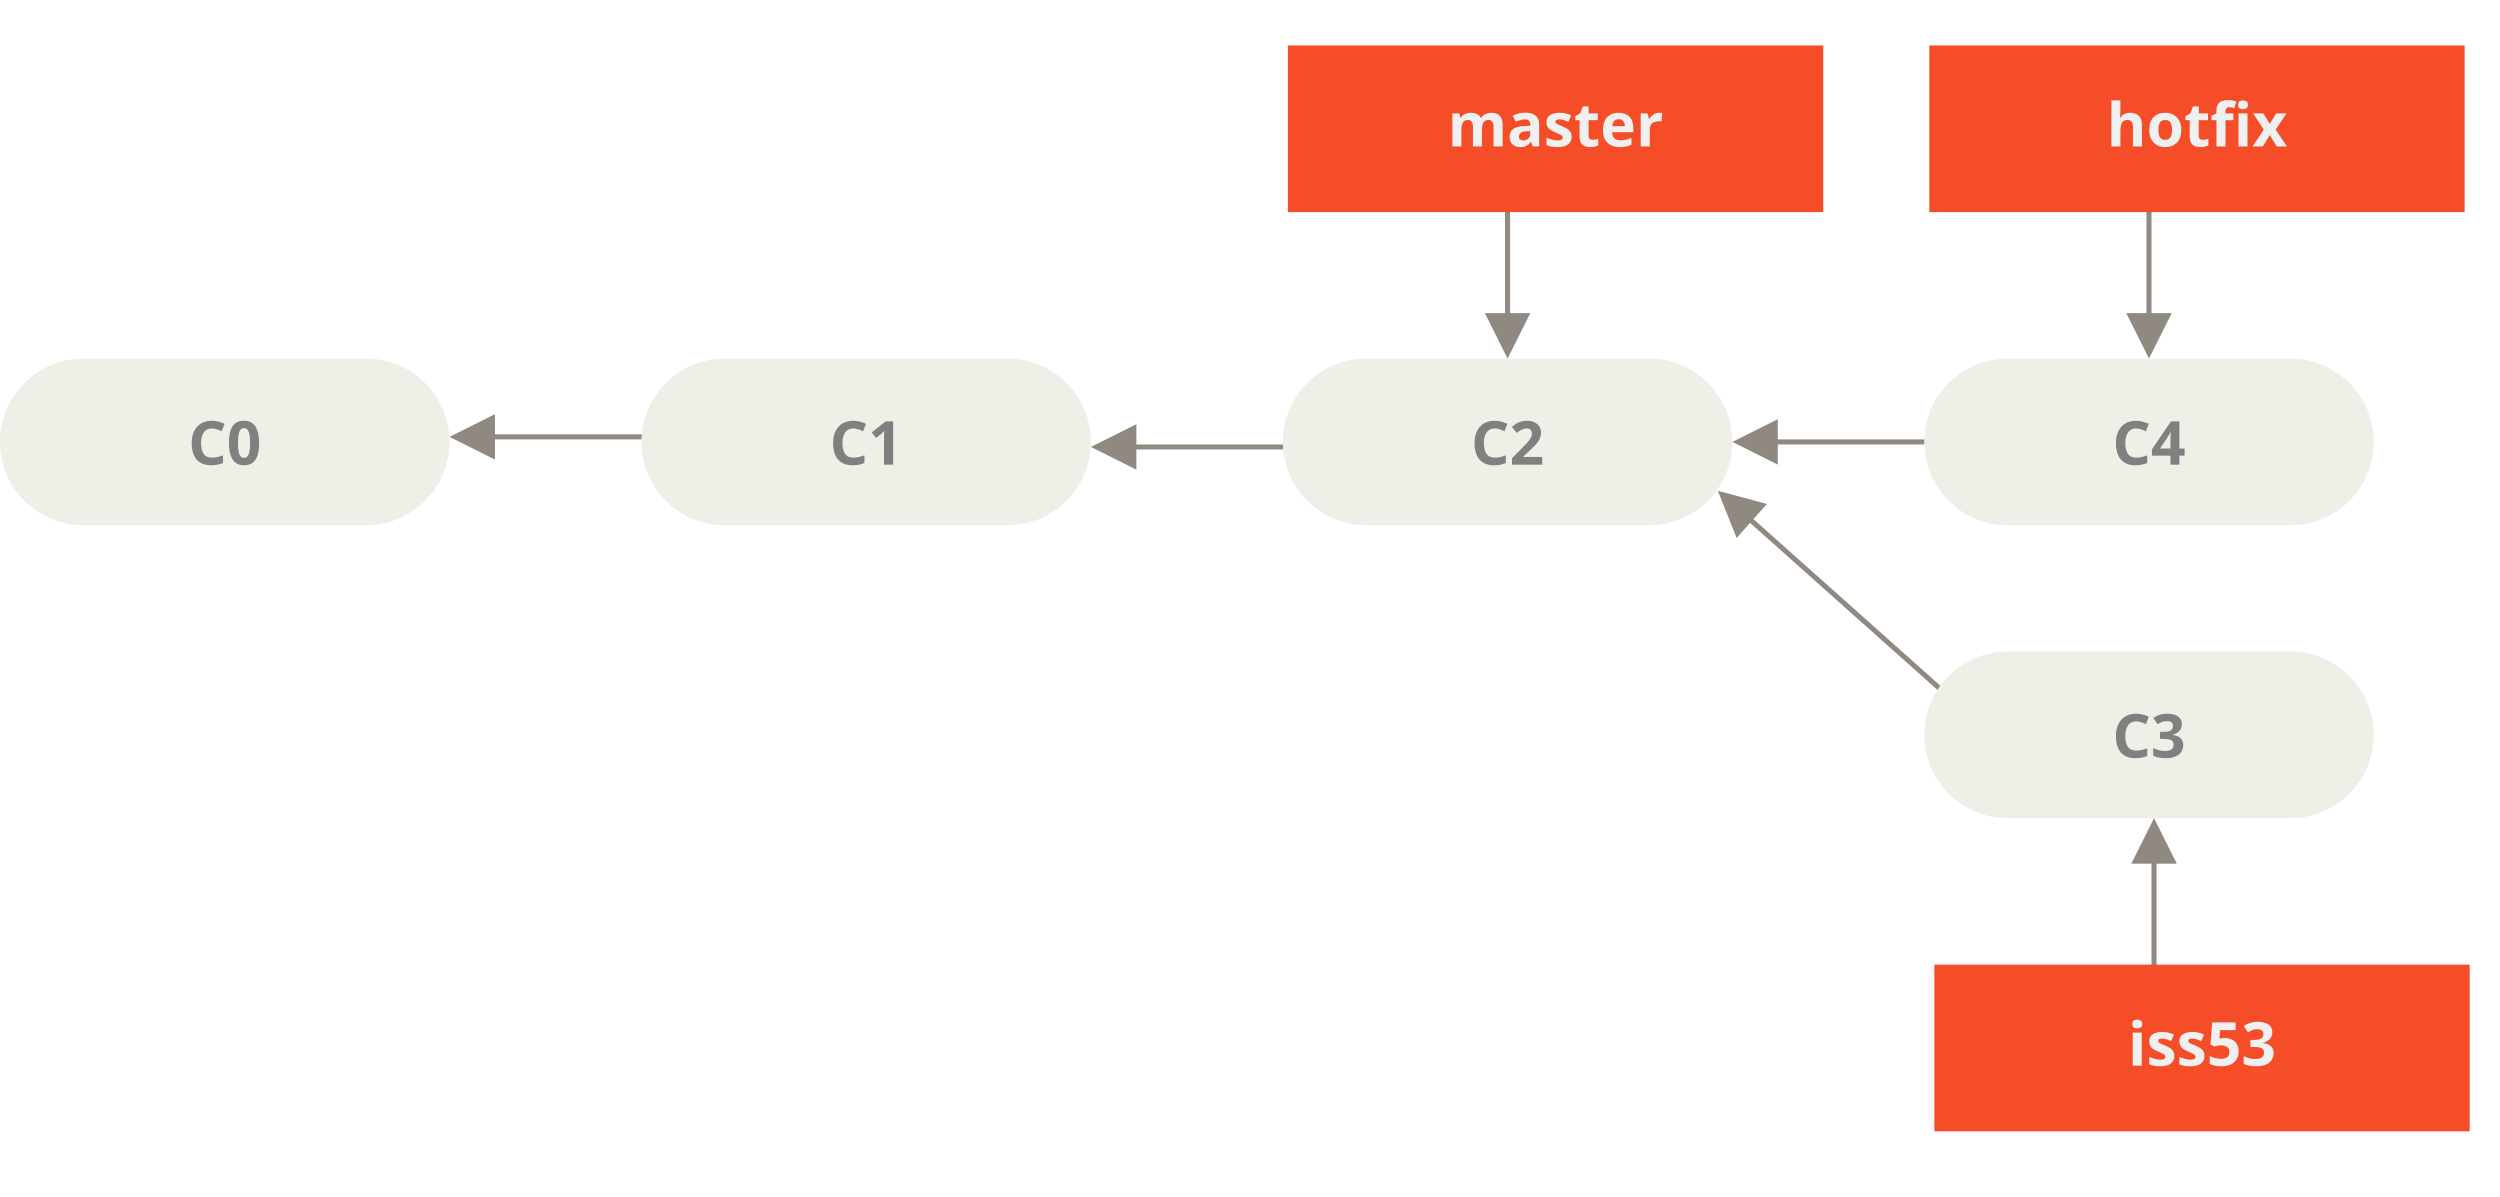
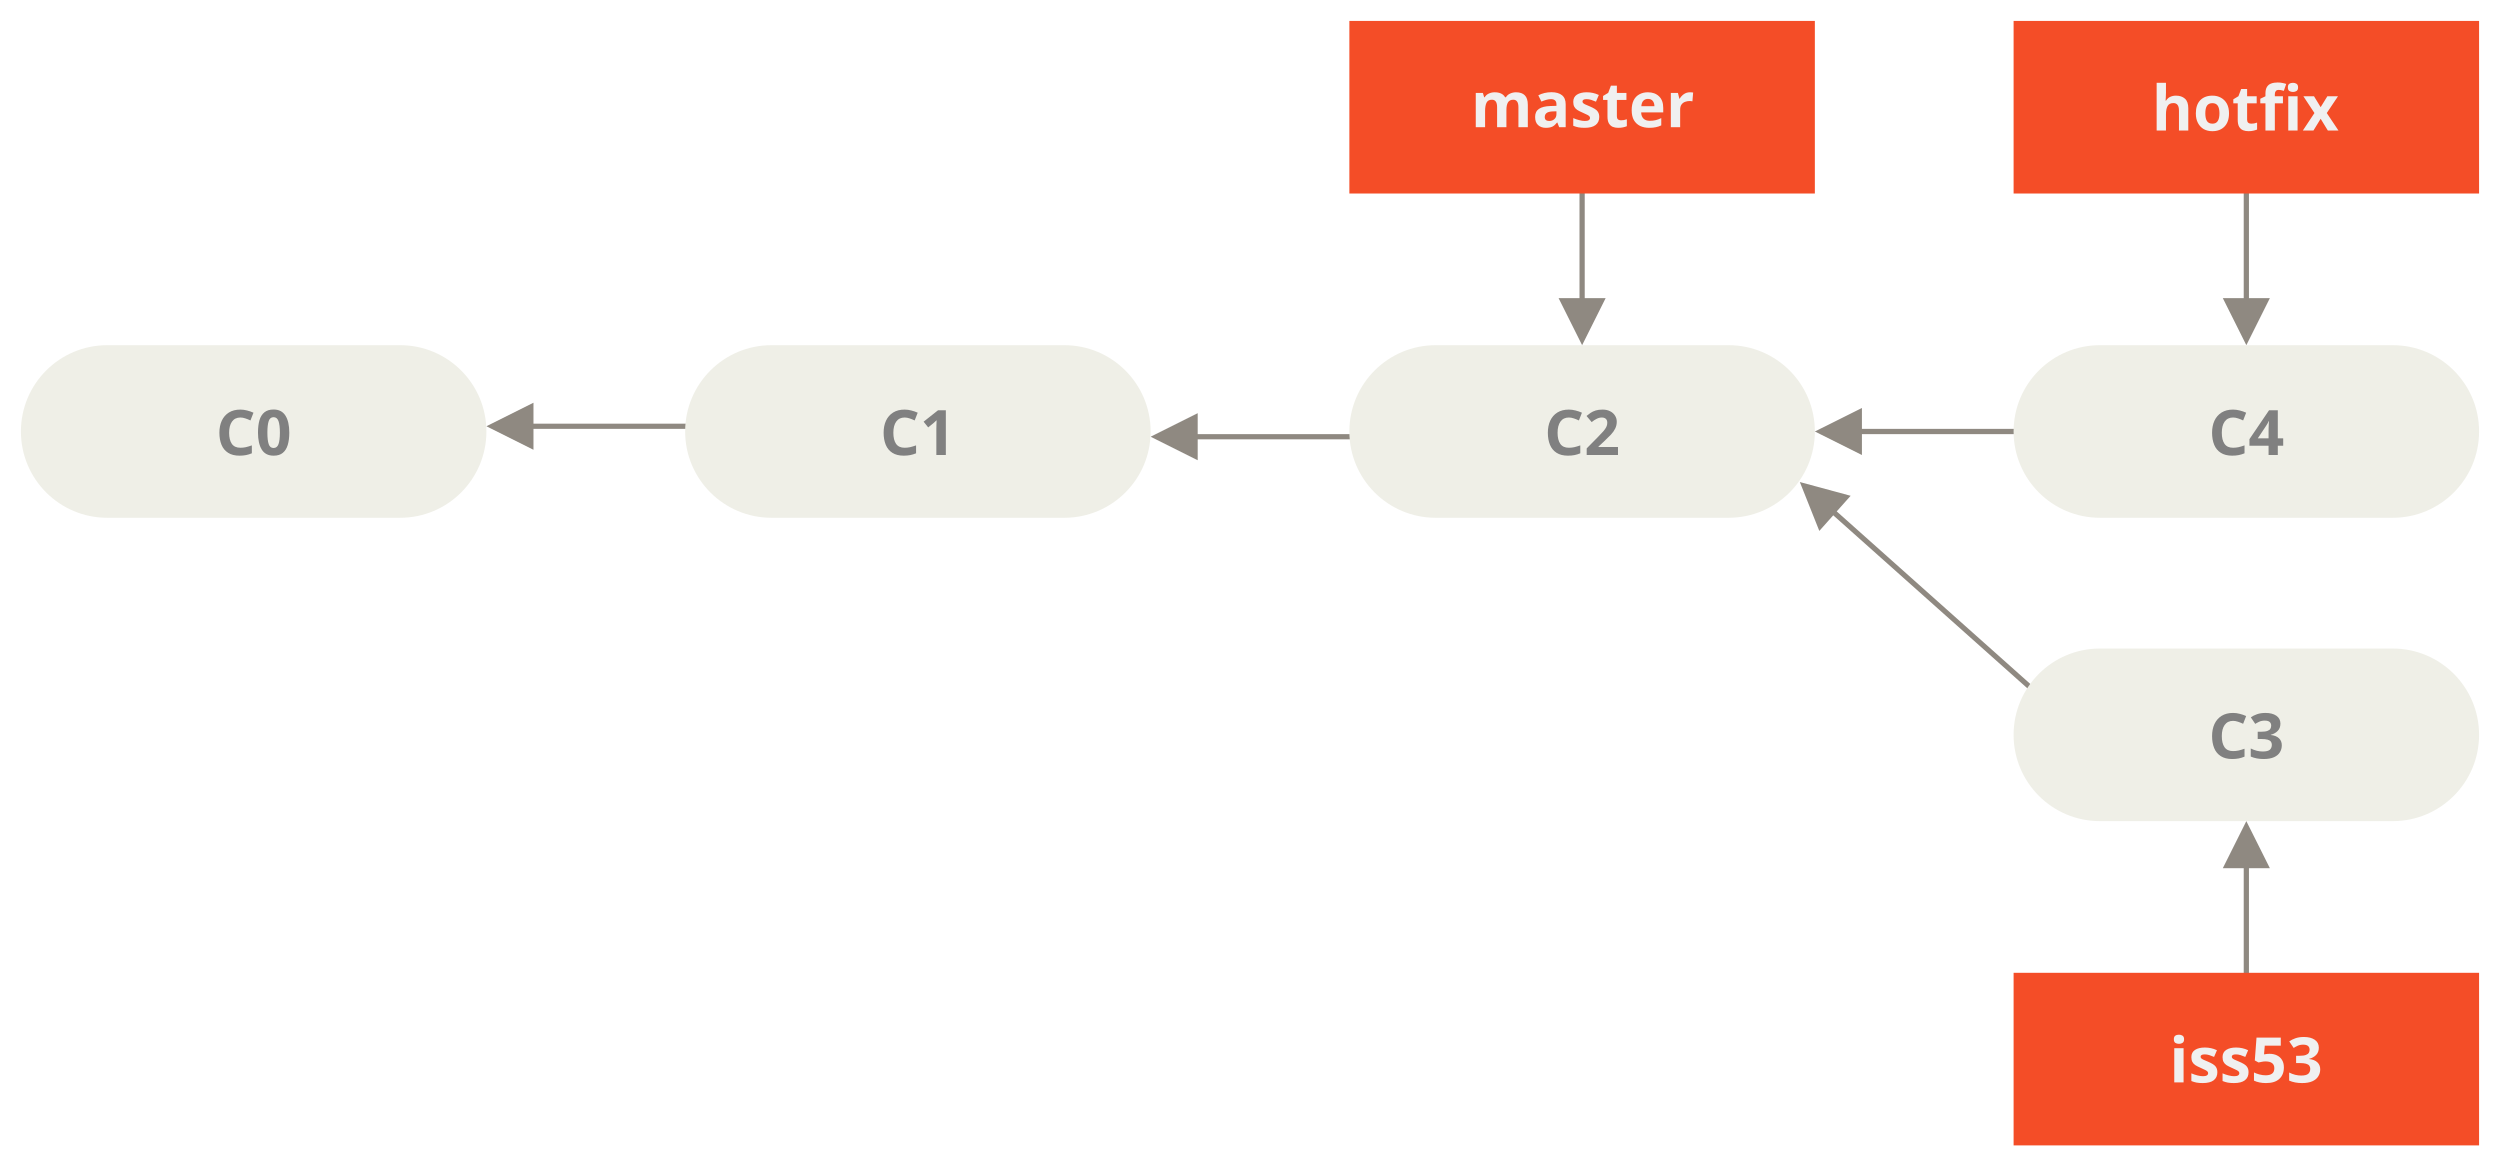
- <svg xmlns="http://www.w3.org/2000/svg" width="495px" height="237px" viewBox="0 0 495 237" version="1.1">
-   <g id="03---Basic-Branching-3" stroke="none" stroke-width="1" fill="none" fill-rule="evenodd">
-     <path id="Line" d="M98,86 L133,86 L133,87 L98,87 L98,91 L89,86.5 L98,82 L98,86 Z" fill="#8F8981" fill-rule="nonzero" />
-     <path id="Line-2" d="M225,88 L260,88 L260,89 L225,89 L225,93 L216,88.5 L225,84 L225,88 Z" fill="#8F8981" fill-rule="nonzero" />
-     <path id="Line-6" d="M352,87 L387,87 L387,88 L352,88 L352,92 L343,87.5 L352,83 L352,87 Z" fill="#8F8981" fill-rule="nonzero" />
-     <g id="brown" transform="translate(0, 71)">
-       <rect id="Rectangle-1" fill="#EFEFE7" fill-rule="evenodd" x="0" y="0" width="89" height="33" rx="16.5" />
-       <text stroke="none" font-family="Source Code Pro" font-size="12px" font-weight="900" fill="#979797" fill-opacity="1" text-anchor="middle" id="C6">
-         <tspan fill="#808080" x="44.5" y="21" fill-opacity="1">C0</tspan>
-       </text>
-     </g>
-     <g id="brown" transform="translate(127, 71)">
-       <rect id="Rectangle-1" fill="#EFEFE7" fill-rule="evenodd" x="0" y="0" width="89" height="33" rx="16.5" />
-       <text stroke="none" font-family="Source Code Pro" font-size="12px" font-weight="900" fill="#979797" fill-opacity="1" text-anchor="middle" id="C6">
-         <tspan fill="#808080" x="44.5" y="21" fill-opacity="1">C1</tspan>
-       </text>
-     </g>
-     <g id="brown" transform="translate(254, 71)">
-       <rect id="Rectangle-1" fill="#EFEFE7" fill-rule="evenodd" x="0" y="0" width="89" height="33" rx="16.5" />
-       <text stroke="none" font-family="Source Code Pro" font-size="12px" font-weight="900" fill="#979797" fill-opacity="1" text-anchor="middle" id="C6">
-         <tspan fill="#808080" x="44.5" y="21" fill-opacity="1">C2</tspan>
-       </text>
-     </g>
-     <path id="Line-3" d="M298,62 L298,30 L299,30 L299,62 L303,62 L298.5,71 L294,62 L298,62 Z" fill="#8F8981" fill-rule="nonzero" />
-     <g id="ref" transform="translate(255, 9)">
-       <rect id="Rectangle-2" fill="#F44D27" fill-rule="evenodd" x="0" y="0" width="106" height="33" />
-       <text stroke="none" font-family="Source Code Pro" font-size="12px" font-weight="900" fill="#979797" fill-opacity="1" text-anchor="middle" id="master">
-         <tspan fill="#f0f0f0" x="53" y="20" fill-opacity="1">master</tspan>
-       </text>
-     </g>
-     <path id="Line-5" d="M347.178,102.782 L387.206,138.459 L386.541,139.206 L346.513,103.529 L343.851,106.515 L340.127,97.167 L349.84,99.796 L347.178,102.782 Z" fill="#8F8981" fill-rule="nonzero" />
-     <g id="Line-7-+-ref-3" transform="translate(382, 9)">
-       <path id="Line-7" d="M43,53 L43,21 L44,21 L44,53 L48,53 L43.5,62 L39,53 L43,53 Z" fill="#8F8981" fill-rule="nonzero" />
-       <g id="ref">
-         <rect id="Rectangle-2" fill="#F44D27" fill-rule="evenodd" x="0" y="0" width="106" height="33" />
-         <text stroke="none" font-family="Source Code Pro" font-size="12px" font-weight="900" fill="#979797" fill-opacity="1" text-anchor="middle" id="master">
-           <tspan fill="#f0f0f0" x="53" y="20" fill-opacity="1">hotfix</tspan>
-         </text>
-       </g>
-     </g>
-     <g id="brown" transform="translate(381, 71)">
-       <rect id="Rectangle-1" fill="#EFEFE7" fill-rule="evenodd" x="0" y="0" width="89" height="33" rx="16.5" />
-       <text stroke="none" font-family="Source Code Pro" font-size="12px" font-weight="900" fill="#979797" fill-opacity="1" text-anchor="middle" id="C6">
-         <tspan fill="#808080" x="44.5" y="21" fill-opacity="1">C4</tspan>
-       </text>
-     </g>
-     <g id="brown-4-+-Line-4-+-ref-2" transform="translate(381, 129)">
-       <g id="brown">
-         <rect id="Rectangle-1" fill="#EFEFE7" fill-rule="evenodd" x="0" y="0" width="89" height="33" rx="16.5" />
-         <text stroke="none" font-family="Source Code Pro" font-size="12px" font-weight="900" fill="#979797" fill-opacity="1" text-anchor="middle" id="C6">
-           <tspan fill="#808080" x="44.5" y="21" fill-opacity="1">C3</tspan>
-         </text>
-       </g>
-       <g id="Line-4-+-ref-2" transform="translate(2, 33)">
-         <path id="Line-4" d="M44,9 L44,44 L43,44 L43,9 L39,9 L43.5,0 L48,9 L44,9 Z" fill="#8F8981" fill-rule="nonzero" />
-         <g id="ref" transform="translate(0, 29)">
-           <rect id="Rectangle-2" fill="#F44D27" fill-rule="evenodd" x="0" y="0" width="106" height="33" />
-           <text stroke="none" font-family="Source Code Pro" font-size="12px" font-weight="900" fill="#979797" fill-opacity="1" text-anchor="middle" id="master">
-             <tspan fill="#f0f0f0" x="53" y="20" fill-opacity="1">iss53</tspan>
-           </text>
+ <svg xmlns="http://www.w3.org/2000/svg" id="svg33893" version="1.1" viewBox="0 0 478 223">
+   <g id="03---Basic-Branching-3" transform="translate(4,-5)" style="fill-rule:evenodd;fill:none">
+     <g id="brown-4-+-Line-4-+-ref-2" transform="translate(381,129)">
+       <g id="Line-4-+-ref-2" transform="translate(2,33)">
+         <g id="g33984">
+           <path id="Line" transform="translate(-383,-162)" d="m98 86h35v1h-35v4l-9-4.5 9-4.5z" style="fill-rule:nonzero;fill:#8f8981" />
+           <path id="Line-2" transform="translate(-383,-162)" d="m225 88h35v1h-35v4l-9-4.5 9-4.5z" style="fill-rule:nonzero;fill:#8f8981" />
+           <path id="Line-6" transform="translate(-383,-162)" d="m352 87h35v1h-35v4l-9-4.5 9-4.5z" style="fill-rule:nonzero;fill:#8f8981" />
+           <g id="brown" transform="translate(-383,-91)" style="fill-rule:evenodd;fill:none">
+             <rect id="Rectangle-1" width="89" height="33" rx="16.5" ry="16.5" style="fill-rule:evenodd;fill:#efefe7" />
+             <text id="C6" font-size="12px" font-weight="700" style="fill:#979797;font-family:'Source Code Pro';font-size:12px;font-weight:700;text-anchor:middle">
+               <tspan id="tspan33828" x="44.5" y="21" style="fill:gray">C0</tspan>
+             </text>
+           </g>
+           <g id="g33838" transform="translate(-256,-91)" style="fill-rule:evenodd;fill:none">
+             <rect id="rect33832" width="89" height="33" rx="16.5" ry="16.5" style="fill-rule:evenodd;fill:#efefe7" />
+             <text id="text33836" font-size="12px" font-weight="700" style="fill:#979797;font-family:'Source Code Pro';font-size:12px;font-weight:700;text-anchor:middle">
+               <tspan id="tspan33834" x="44.5" y="21" style="fill:gray">C1</tspan>
+             </text>
+           </g>
+           <g id="g33846" transform="translate(-129,-91)" style="fill-rule:evenodd;fill:none">
+             <rect id="rect33840" width="89" height="33" rx="16.5" ry="16.5" style="fill-rule:evenodd;fill:#efefe7" />
+             <text id="text33844" font-size="12px" font-weight="700" style="fill:#979797;font-family:'Source Code Pro';font-size:12px;font-weight:700;text-anchor:middle">
+               <tspan id="tspan33842" x="44.5" y="21" style="fill:gray">C2</tspan>
+             </text>
+           </g>
+           <path id="Line-3" transform="translate(-383,-162)" d="m298 62v-32h1v32h4l-4.5 9-4.5-9z" style="fill-rule:nonzero;fill:#8f8981" />
+           <g id="ref" transform="translate(-129,-153)" style="fill-rule:evenodd;fill:none">
+             <rect id="Rectangle-2" transform="scale(.83962 1)" width="106" height="33" style="fill-rule:evenodd;fill:#f44d27" />
+             <text id="master" transform="translate(-8.4003 .316)" font-size="12px" font-weight="700" style="fill:#979797;font-family:'Source Code Pro';font-size:12px;font-weight:700;text-anchor:middle">
+               <tspan id="tspan33850" x="53" y="20" style="fill:#f0f0f0">master</tspan>
+             </text>
+           </g>
+           <path id="Line-5" transform="translate(-383,-162)" d="m347.18 102.78 40.028 35.677-.665.747-40.028-35.677-2.662 2.986-3.724-9.348 9.713 2.629z" style="fill-rule:nonzero;fill:#8f8981" />
+           <g id="Line-7-+-ref-3" transform="translate(-2,-153)" style="fill-rule:evenodd;fill:none">
+             <path id="Line-7" transform="translate(1)" d="m43 53v-32h1v32h4l-4.5 9-4.5-9z" style="fill-rule:nonzero;fill:#8f8981" />
+             <g id="g33862">
+               <rect id="rect33856" transform="scale(.83962 1)" width="106" height="33" style="fill-rule:evenodd;fill:#f44d27" />
+               <text id="text33860" transform="translate(-8.7063 .958)" font-size="12px" font-weight="700" style="fill:#979797;font-family:'Source Code Pro';font-size:12px;font-weight:700;text-anchor:middle">
+                 <tspan id="tspan33858" x="53" y="20" style="fill:#f0f0f0">hotfix</tspan>
+               </text>
+             </g>
+           </g>
+           <g id="g33871" transform="translate(-2,-91)" style="fill-rule:evenodd;fill:none">
+             <rect id="rect33865" width="89" height="33" rx="16.5" ry="16.5" style="fill-rule:evenodd;fill:#efefe7" />
+             <text id="text33869" font-size="12px" font-weight="700" style="fill:#979797;font-family:'Source Code Pro';font-size:12px;font-weight:700;text-anchor:middle">
+               <tspan id="tspan33867" x="44.5" y="21" style="fill:gray">C4</tspan>
+             </text>
+           </g>
+           <g id="g33879" transform="translate(-2,-33)" style="fill-rule:evenodd;fill:none">
+             <rect id="rect33873" width="89" height="33" rx="16.5" ry="16.5" style="fill-rule:evenodd;fill:#efefe7" />
+             <text id="text33877" font-size="12px" font-weight="700" style="fill:#979797;font-family:'Source Code Pro';font-size:12px;font-weight:700;text-anchor:middle">
+               <tspan id="tspan33875" x="44.5" y="21" style="fill:gray">C3</tspan>
+             </text>
+           </g>
+           <path id="Line-4" transform="translate(-1)" d="m44 9v35h-1v-35h-4l4.5-9 4.5 9z" style="fill-rule:nonzero;fill:#8f8981" />
+           <g id="g33888" transform="translate(-2,29)">
+             <rect id="rect33882" transform="scale(.83962 1)" width="106" height="33" style="fill-rule:evenodd;fill:#f44d27" />
+             <text id="text33886" transform="translate(-8.5623 .958)" font-size="12px" font-weight="700" style="fill:#979797;font-family:'Source Code Pro';font-size:12px;font-weight:700;text-anchor:middle">
+               <tspan id="tspan33884" x="53" y="20" style="fill:#f0f0f0">iss53</tspan>
+             </text>
+           </g>
        </g>
      </g>
    </g>
  </g>
</svg>
